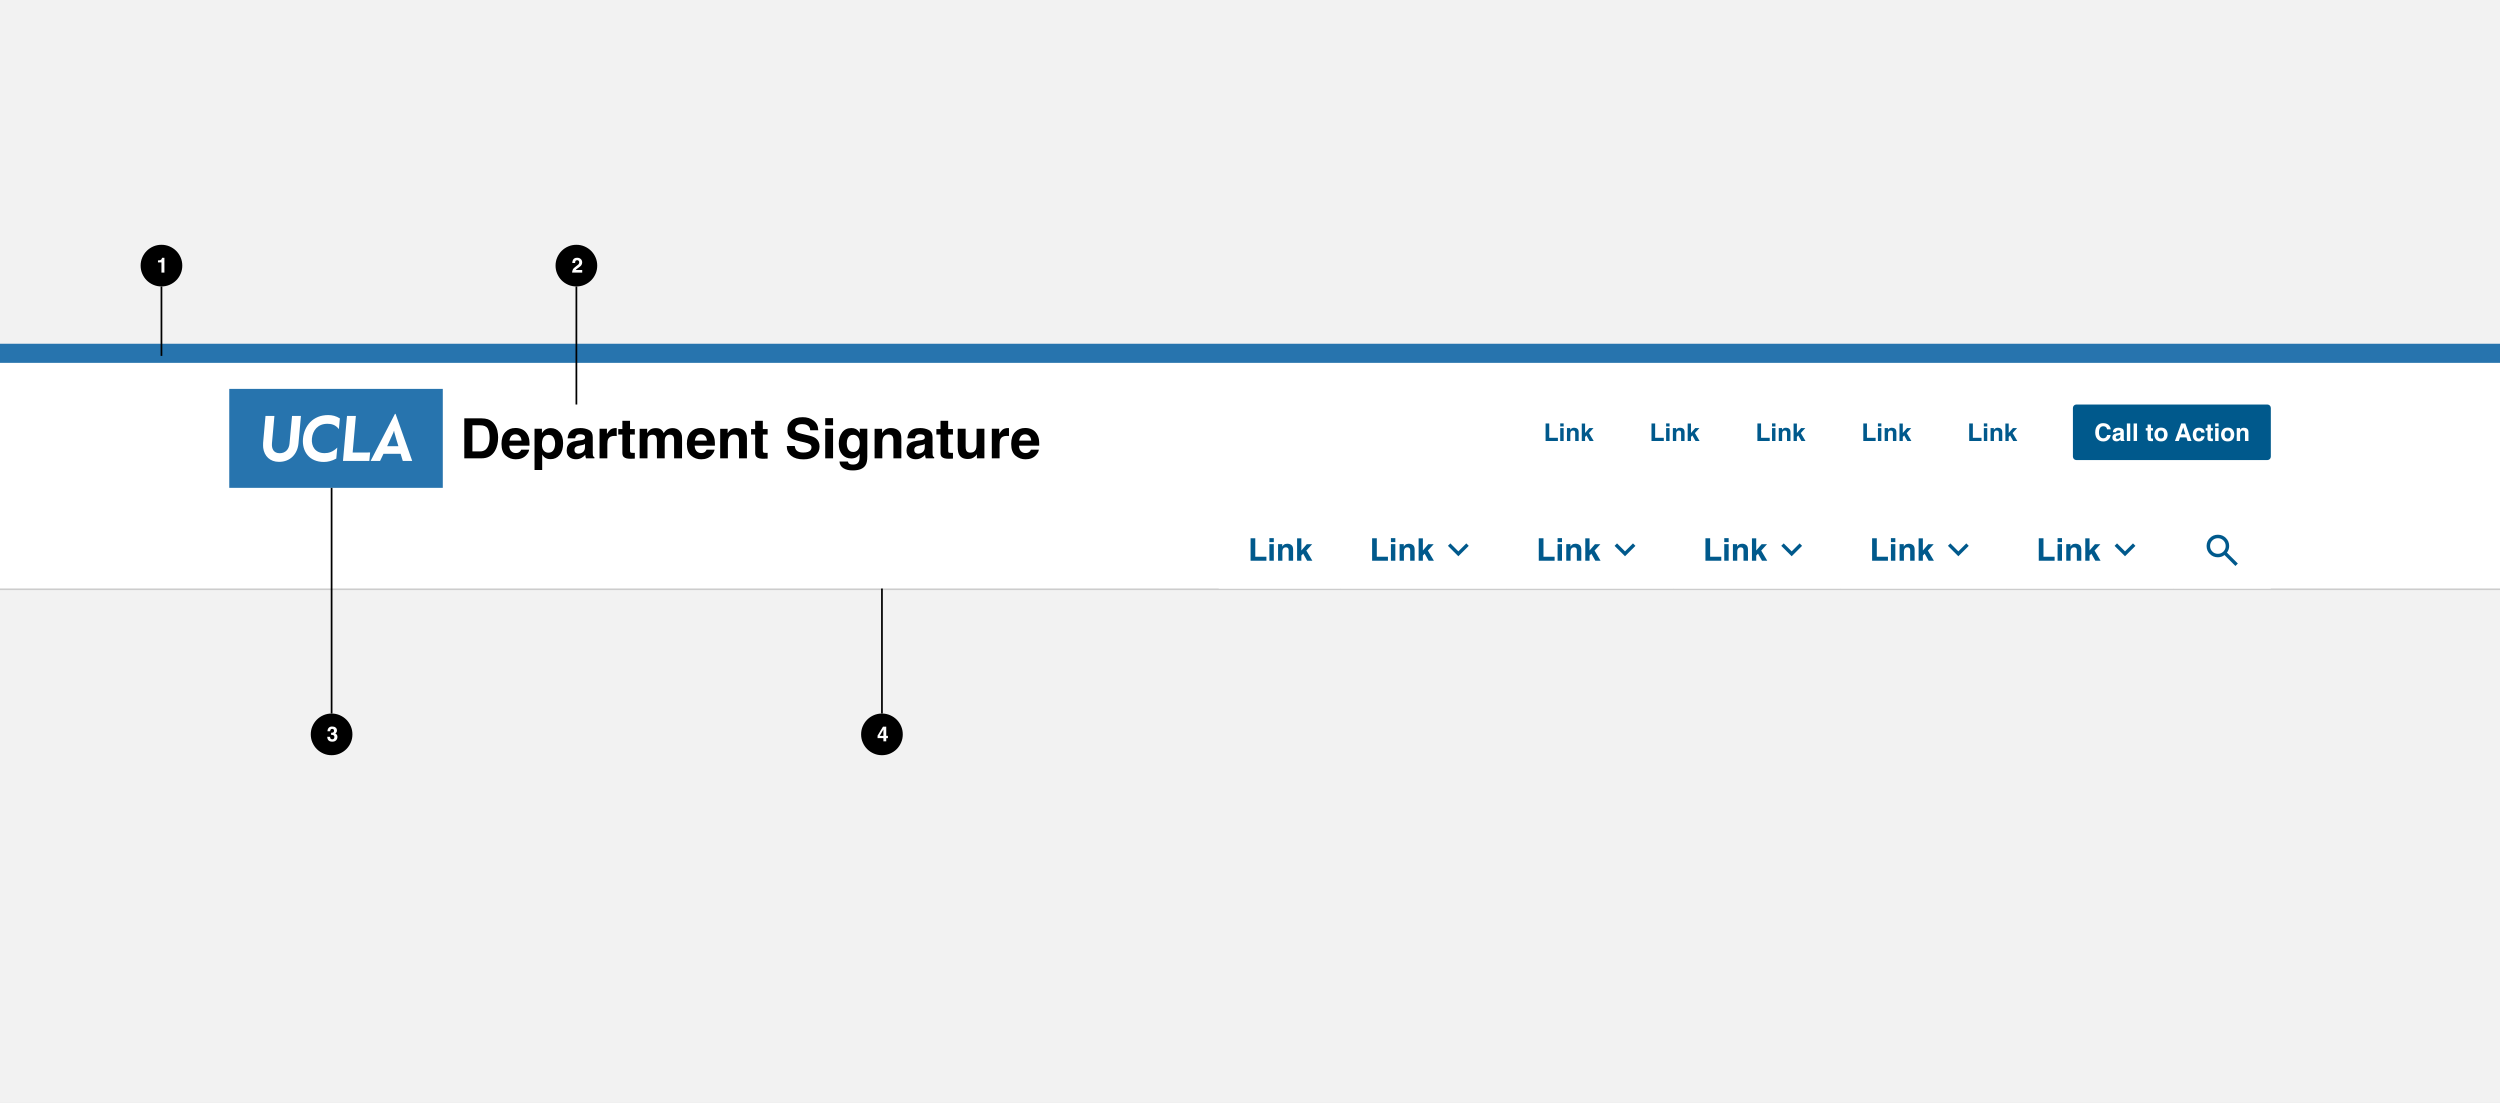
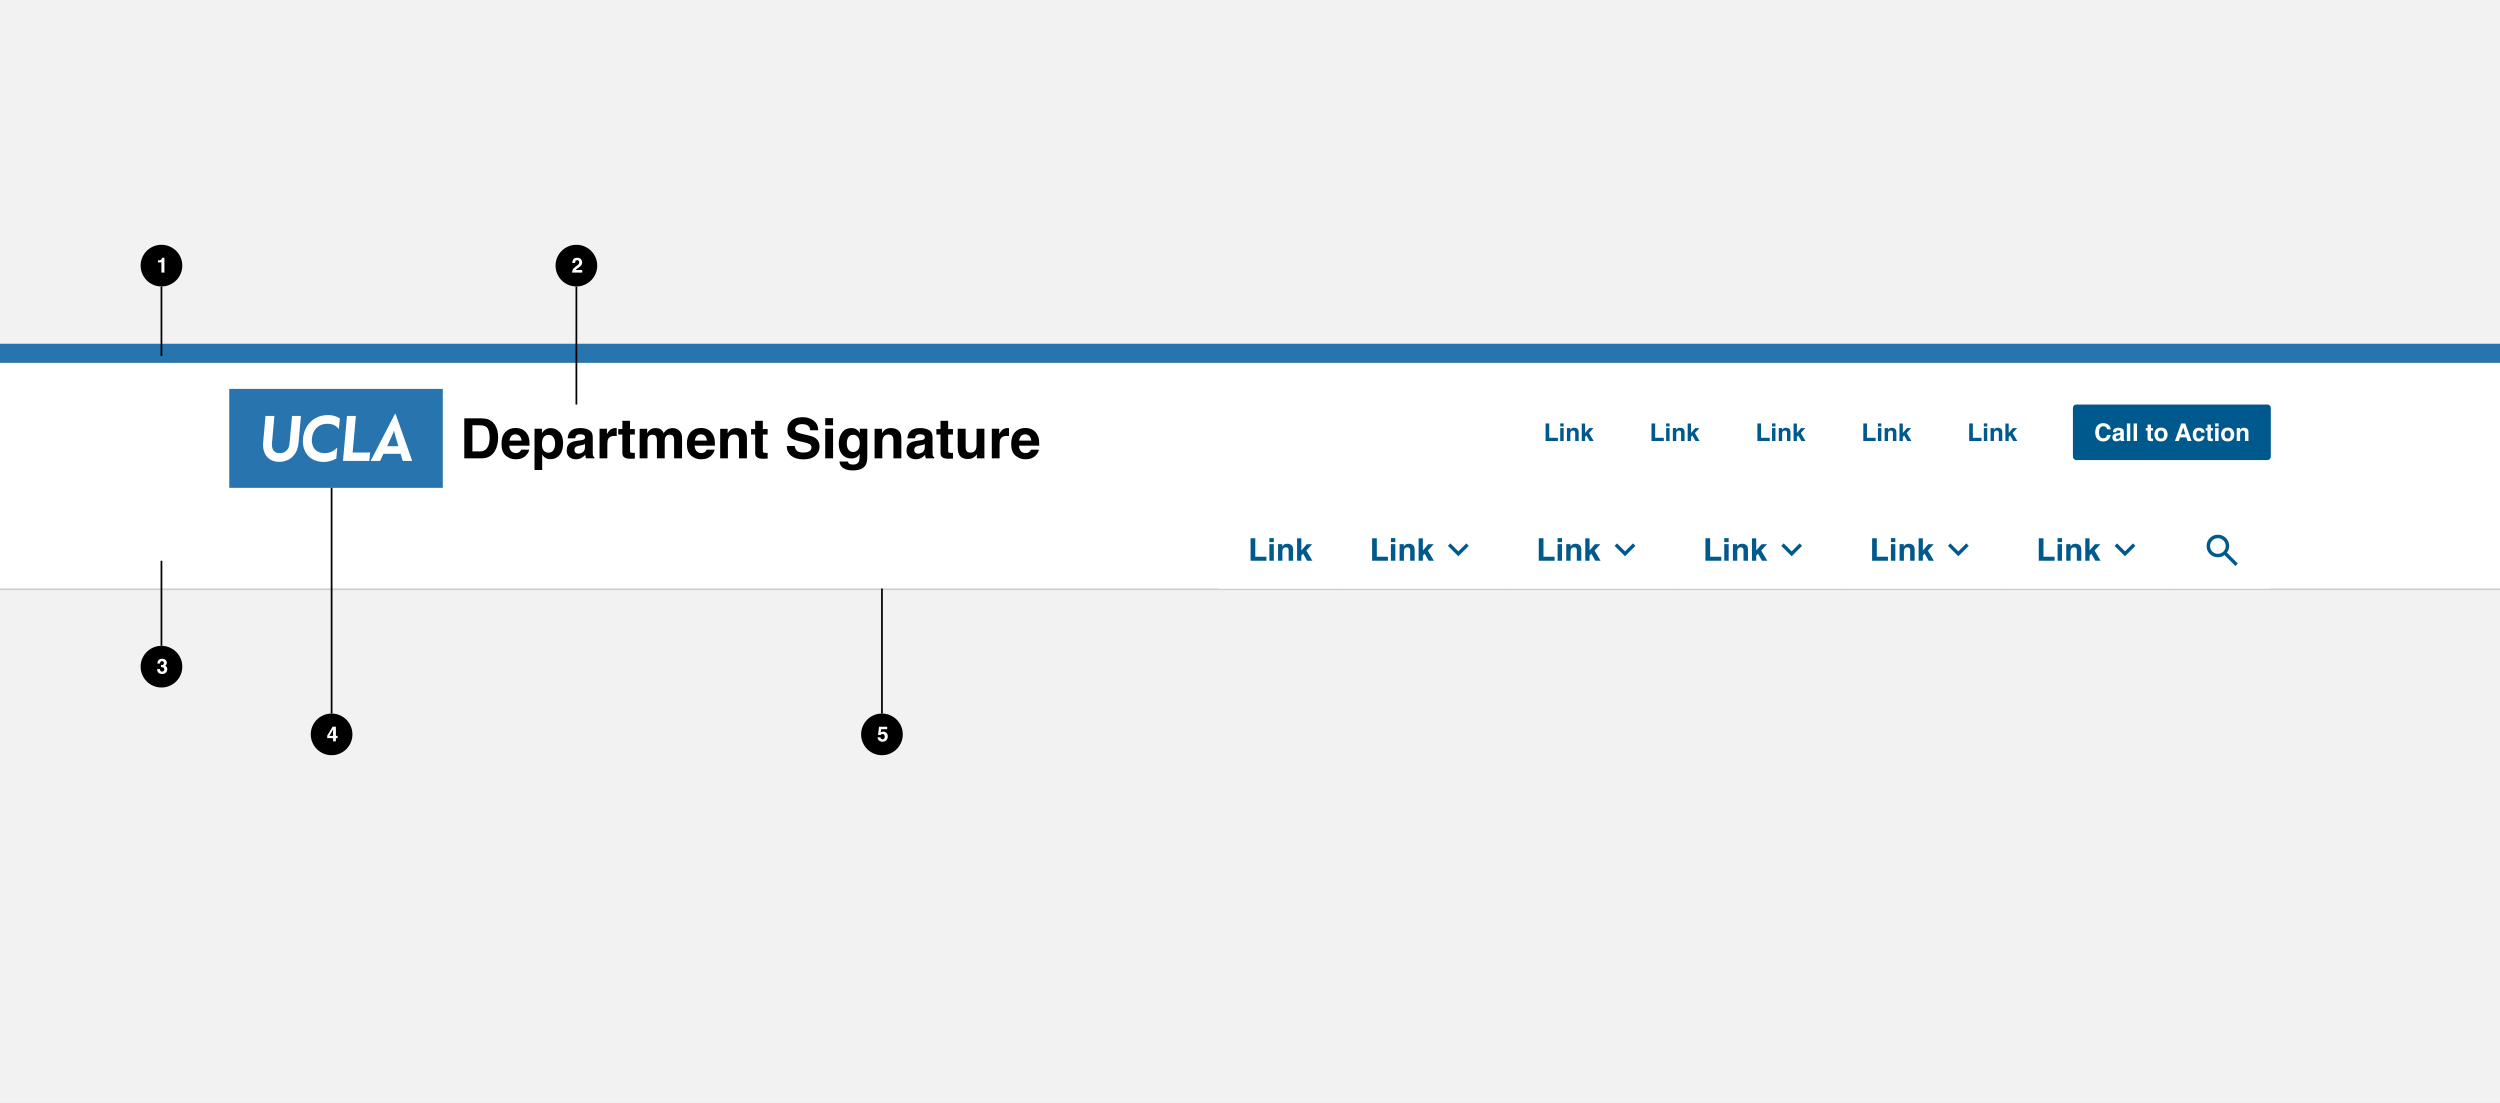
<svg xmlns="http://www.w3.org/2000/svg" width="1440" height="635" viewBox="0 0 1440 635" fill="none">
  <rect width="1440" height="635" fill="#F2F2F2" />
  <mask id="path-2-outside-1_151_839" maskUnits="userSpaceOnUse" x="0" y="209" width="1440" height="131" fill="black">
    <rect fill="white" y="209" width="1440" height="131" />
    <path d="M0 209H1440V339H0V209Z" />
  </mask>
  <path d="M0 209H1440V339H0V209Z" fill="white" />
  <path d="M1440 338H0V340H1440V338Z" fill="#CCCCCC" mask="url(#path-2-outside-1_151_839)" />
  <rect width="1440" height="11" transform="translate(0 198)" fill="#2774AE" />
  <path d="M277.359 264H267.438V240.969H277.359C278.786 240.99 279.974 241.156 280.922 241.469C282.536 242 283.844 242.974 284.844 244.391C285.646 245.536 286.193 246.776 286.484 248.109C286.776 249.443 286.922 250.714 286.922 251.922C286.922 254.984 286.307 257.578 285.078 259.703C283.411 262.568 280.839 264 277.359 264ZM280.938 246.844C280.198 245.594 278.734 244.969 276.547 244.969H272.109V260H276.547C278.818 260 280.401 258.88 281.297 256.641C281.786 255.411 282.031 253.948 282.031 252.25C282.031 249.906 281.667 248.104 280.938 246.844ZM304.781 259C304.667 260.01 304.141 261.036 303.203 262.078C301.745 263.734 299.703 264.562 297.078 264.562C294.911 264.562 293 263.865 291.344 262.469C289.688 261.073 288.859 258.802 288.859 255.656C288.859 252.708 289.604 250.448 291.094 248.875C292.594 247.302 294.536 246.516 296.922 246.516C298.339 246.516 299.615 246.781 300.75 247.312C301.885 247.844 302.823 248.682 303.562 249.828C304.229 250.839 304.661 252.01 304.859 253.344C304.974 254.125 305.021 255.25 305 256.719H293.344C293.406 258.427 293.943 259.625 294.953 260.312C295.568 260.74 296.307 260.953 297.172 260.953C298.089 260.953 298.833 260.693 299.406 260.172C299.719 259.891 299.995 259.5 300.234 259H304.781ZM300.375 253.781C300.302 252.604 299.943 251.714 299.297 251.109C298.661 250.495 297.87 250.188 296.922 250.188C295.891 250.188 295.089 250.51 294.516 251.156C293.953 251.802 293.599 252.677 293.453 253.781H300.375ZM322.281 248.797C323.656 250.266 324.344 252.422 324.344 255.266C324.344 258.266 323.667 260.552 322.312 262.125C320.969 263.698 319.234 264.484 317.109 264.484C315.755 264.484 314.63 264.146 313.734 263.469C313.245 263.094 312.766 262.547 312.297 261.828V270.703H307.891V246.969H312.156V249.484C312.635 248.745 313.146 248.161 313.688 247.734C314.677 246.974 315.854 246.594 317.219 246.594C319.208 246.594 320.896 247.328 322.281 248.797ZM319.75 255.484C319.75 254.172 319.448 253.01 318.844 252C318.25 250.99 317.281 250.484 315.938 250.484C314.323 250.484 313.214 251.25 312.609 252.781C312.297 253.594 312.141 254.625 312.141 255.875C312.141 257.854 312.667 259.245 313.719 260.047C314.344 260.516 315.083 260.75 315.938 260.75C317.177 260.75 318.12 260.271 318.766 259.312C319.422 258.354 319.75 257.078 319.75 255.484ZM328.219 248.812C329.396 247.312 331.417 246.562 334.281 246.562C336.146 246.562 337.802 246.932 339.25 247.672C340.698 248.411 341.422 249.807 341.422 251.859V259.672C341.422 260.214 341.432 260.87 341.453 261.641C341.484 262.224 341.573 262.62 341.719 262.828C341.865 263.036 342.083 263.208 342.375 263.344V264H337.531C337.396 263.656 337.302 263.333 337.25 263.031C337.198 262.729 337.156 262.385 337.125 262C336.51 262.667 335.802 263.234 335 263.703C334.042 264.255 332.958 264.531 331.75 264.531C330.208 264.531 328.932 264.094 327.922 263.219C326.922 262.333 326.422 261.083 326.422 259.469C326.422 257.375 327.229 255.859 328.844 254.922C329.729 254.411 331.031 254.047 332.75 253.828L334.266 253.641C335.089 253.536 335.677 253.406 336.031 253.25C336.667 252.979 336.984 252.557 336.984 251.984C336.984 251.286 336.74 250.807 336.25 250.547C335.771 250.276 335.062 250.141 334.125 250.141C333.073 250.141 332.328 250.401 331.891 250.922C331.578 251.307 331.37 251.828 331.266 252.484H326.969C327.062 250.995 327.479 249.771 328.219 248.812ZM331.531 260.781C331.948 261.125 332.458 261.297 333.062 261.297C334.021 261.297 334.901 261.016 335.703 260.453C336.516 259.891 336.938 258.865 336.969 257.375V255.719C336.688 255.896 336.401 256.042 336.109 256.156C335.828 256.26 335.438 256.359 334.938 256.453L333.938 256.641C333 256.807 332.328 257.01 331.922 257.25C331.234 257.656 330.891 258.286 330.891 259.141C330.891 259.901 331.104 260.448 331.531 260.781ZM353.953 251.078C352.161 251.078 350.958 251.661 350.344 252.828C350 253.484 349.828 254.495 349.828 255.859V264H345.344V246.969H349.594V249.938C350.281 248.802 350.88 248.026 351.391 247.609C352.224 246.911 353.307 246.562 354.641 246.562C354.724 246.562 354.792 246.568 354.844 246.578C354.906 246.578 355.036 246.583 355.234 246.594V251.156C354.953 251.125 354.703 251.104 354.484 251.094C354.266 251.083 354.089 251.078 353.953 251.078ZM365.656 260.828V264.156L363.547 264.234C361.443 264.307 360.005 263.943 359.234 263.141C358.734 262.63 358.484 261.844 358.484 260.781V250.297H356.109V247.125H358.484V242.375H362.891V247.125H365.656V250.297H362.891V259.297C362.891 259.995 362.979 260.432 363.156 260.609C363.333 260.776 363.875 260.859 364.781 260.859C364.917 260.859 365.057 260.859 365.203 260.859C365.359 260.849 365.51 260.839 365.656 260.828ZM378.078 251.656C377.703 250.833 376.969 250.422 375.875 250.422C374.604 250.422 373.75 250.833 373.312 251.656C373.073 252.125 372.953 252.823 372.953 253.75V264H368.438V247H372.766V249.484C373.318 248.599 373.839 247.969 374.328 247.594C375.193 246.927 376.312 246.594 377.688 246.594C378.99 246.594 380.042 246.88 380.844 247.453C381.49 247.984 381.979 248.667 382.312 249.5C382.896 248.5 383.62 247.766 384.484 247.297C385.401 246.828 386.422 246.594 387.547 246.594C388.297 246.594 389.036 246.74 389.766 247.031C390.495 247.323 391.156 247.833 391.75 248.562C392.229 249.156 392.552 249.885 392.719 250.75C392.823 251.323 392.875 252.161 392.875 253.266L392.844 264H388.281V253.156C388.281 252.51 388.177 251.979 387.969 251.562C387.573 250.771 386.844 250.375 385.781 250.375C384.552 250.375 383.703 250.885 383.234 251.906C382.995 252.448 382.875 253.099 382.875 253.859V264H378.391V253.859C378.391 252.849 378.286 252.115 378.078 251.656ZM411.562 259C411.448 260.01 410.922 261.036 409.984 262.078C408.526 263.734 406.484 264.562 403.859 264.562C401.693 264.562 399.781 263.865 398.125 262.469C396.469 261.073 395.641 258.802 395.641 255.656C395.641 252.708 396.385 250.448 397.875 248.875C399.375 247.302 401.318 246.516 403.703 246.516C405.12 246.516 406.396 246.781 407.531 247.312C408.667 247.844 409.604 248.682 410.344 249.828C411.01 250.839 411.443 252.01 411.641 253.344C411.755 254.125 411.802 255.25 411.781 256.719H400.125C400.188 258.427 400.724 259.625 401.734 260.312C402.349 260.74 403.089 260.953 403.953 260.953C404.87 260.953 405.615 260.693 406.188 260.172C406.5 259.891 406.776 259.5 407.016 259H411.562ZM407.156 253.781C407.083 252.604 406.724 251.714 406.078 251.109C405.443 250.495 404.651 250.188 403.703 250.188C402.672 250.188 401.87 250.51 401.297 251.156C400.734 251.802 400.38 252.677 400.234 253.781H407.156ZM422.812 250.266C421.302 250.266 420.266 250.906 419.703 252.188C419.411 252.865 419.266 253.729 419.266 254.781V264H414.828V247H419.125V249.484C419.698 248.609 420.24 247.979 420.75 247.594C421.667 246.906 422.828 246.562 424.234 246.562C425.995 246.562 427.432 247.026 428.547 247.953C429.672 248.87 430.234 250.396 430.234 252.531V264H425.672V253.641C425.672 252.745 425.552 252.057 425.312 251.578C424.875 250.703 424.042 250.266 422.812 250.266ZM442.156 260.828V264.156L440.047 264.234C437.943 264.307 436.505 263.943 435.734 263.141C435.234 262.63 434.984 261.844 434.984 260.781V250.297H432.609V247.125H434.984V242.375H439.391V247.125H442.156V250.297H439.391V259.297C439.391 259.995 439.479 260.432 439.656 260.609C439.833 260.776 440.375 260.859 441.281 260.859C441.417 260.859 441.557 260.859 441.703 260.859C441.859 260.849 442.01 260.839 442.156 260.828ZM462.641 260.672C463.776 260.672 464.698 260.547 465.406 260.297C466.75 259.818 467.422 258.927 467.422 257.625C467.422 256.865 467.089 256.276 466.422 255.859C465.755 255.453 464.708 255.094 463.281 254.781L460.844 254.234C458.448 253.693 456.792 253.104 455.875 252.469C454.323 251.406 453.547 249.745 453.547 247.484C453.547 245.422 454.297 243.708 455.797 242.344C457.297 240.979 459.5 240.297 462.406 240.297C464.833 240.297 466.901 240.943 468.609 242.234C470.328 243.516 471.229 245.38 471.312 247.828H466.688C466.604 246.443 466 245.458 464.875 244.875C464.125 244.49 463.193 244.297 462.078 244.297C460.839 244.297 459.849 244.547 459.109 245.047C458.37 245.547 458 246.245 458 247.141C458 247.964 458.365 248.578 459.094 248.984C459.562 249.255 460.562 249.573 462.094 249.938L466.062 250.891C467.802 251.307 469.115 251.865 470 252.562C471.375 253.646 472.062 255.214 472.062 257.266C472.062 259.37 471.255 261.12 469.641 262.516C468.036 263.901 465.766 264.594 462.828 264.594C459.828 264.594 457.469 263.911 455.75 262.547C454.031 261.172 453.172 259.286 453.172 256.891H457.766C457.911 257.943 458.198 258.729 458.625 259.25C459.406 260.198 460.745 260.672 462.641 260.672ZM479.844 246.969V264H475.328V246.969H479.844ZM479.844 240.828V244.938H475.328V240.828H479.844ZM488.984 266.984C489.464 267.391 490.271 267.594 491.406 267.594C493.01 267.594 494.083 267.057 494.625 265.984C494.979 265.297 495.156 264.141 495.156 262.516V261.422C494.729 262.151 494.271 262.698 493.781 263.062C492.896 263.74 491.745 264.078 490.328 264.078C488.141 264.078 486.391 263.312 485.078 261.781C483.776 260.24 483.125 258.156 483.125 255.531C483.125 253 483.755 250.875 485.016 249.156C486.276 247.427 488.062 246.562 490.375 246.562C491.229 246.562 491.974 246.693 492.609 246.953C493.693 247.401 494.568 248.224 495.234 249.422V246.969H499.562V263.125C499.562 265.323 499.193 266.979 498.453 268.094C497.182 270.01 494.745 270.969 491.141 270.969C488.964 270.969 487.188 270.542 485.812 269.688C484.438 268.833 483.677 267.557 483.531 265.859H488.375C488.5 266.38 488.703 266.755 488.984 266.984ZM488.234 258.188C488.839 259.625 489.922 260.344 491.484 260.344C492.526 260.344 493.406 259.953 494.125 259.172C494.844 258.38 495.203 257.125 495.203 255.406C495.203 253.792 494.859 252.562 494.172 251.719C493.495 250.875 492.583 250.453 491.438 250.453C489.875 250.453 488.797 251.188 488.203 252.656C487.891 253.438 487.734 254.401 487.734 255.547C487.734 256.536 487.901 257.417 488.234 258.188ZM511.75 250.266C510.24 250.266 509.203 250.906 508.641 252.188C508.349 252.865 508.203 253.729 508.203 254.781V264H503.766V247H508.062V249.484C508.635 248.609 509.177 247.979 509.688 247.594C510.604 246.906 511.766 246.562 513.172 246.562C514.932 246.562 516.37 247.026 517.484 247.953C518.609 248.87 519.172 250.396 519.172 252.531V264H514.609V253.641C514.609 252.745 514.49 252.057 514.25 251.578C513.812 250.703 512.979 250.266 511.75 250.266ZM523.938 248.812C525.115 247.312 527.135 246.562 530 246.562C531.865 246.562 533.521 246.932 534.969 247.672C536.417 248.411 537.141 249.807 537.141 251.859V259.672C537.141 260.214 537.151 260.87 537.172 261.641C537.203 262.224 537.292 262.62 537.438 262.828C537.583 263.036 537.802 263.208 538.094 263.344V264H533.25C533.115 263.656 533.021 263.333 532.969 263.031C532.917 262.729 532.875 262.385 532.844 262C532.229 262.667 531.521 263.234 530.719 263.703C529.76 264.255 528.677 264.531 527.469 264.531C525.927 264.531 524.651 264.094 523.641 263.219C522.641 262.333 522.141 261.083 522.141 259.469C522.141 257.375 522.948 255.859 524.562 254.922C525.448 254.411 526.75 254.047 528.469 253.828L529.984 253.641C530.807 253.536 531.396 253.406 531.75 253.25C532.385 252.979 532.703 252.557 532.703 251.984C532.703 251.286 532.458 250.807 531.969 250.547C531.49 250.276 530.781 250.141 529.844 250.141C528.792 250.141 528.047 250.401 527.609 250.922C527.297 251.307 527.089 251.828 526.984 252.484H522.688C522.781 250.995 523.198 249.771 523.938 248.812ZM527.25 260.781C527.667 261.125 528.177 261.297 528.781 261.297C529.74 261.297 530.62 261.016 531.422 260.453C532.234 259.891 532.656 258.865 532.688 257.375V255.719C532.406 255.896 532.12 256.042 531.828 256.156C531.547 256.26 531.156 256.359 530.656 256.453L529.656 256.641C528.719 256.807 528.047 257.01 527.641 257.25C526.953 257.656 526.609 258.286 526.609 259.141C526.609 259.901 526.823 260.448 527.25 260.781ZM548.906 260.828V264.156L546.797 264.234C544.693 264.307 543.255 263.943 542.484 263.141C541.984 262.63 541.734 261.844 541.734 260.781V250.297H539.359V247.125H541.734V242.375H546.141V247.125H548.906V250.297H546.141V259.297C546.141 259.995 546.229 260.432 546.406 260.609C546.583 260.776 547.125 260.859 548.031 260.859C548.167 260.859 548.307 260.859 548.453 260.859C548.609 260.849 548.76 260.839 548.906 260.828ZM562.688 261.594C562.646 261.646 562.542 261.802 562.375 262.062C562.208 262.323 562.01 262.552 561.781 262.75C561.083 263.375 560.406 263.802 559.75 264.031C559.104 264.26 558.344 264.375 557.469 264.375C554.948 264.375 553.25 263.469 552.375 261.656C551.885 260.656 551.641 259.182 551.641 257.234V246.969H556.203V257.234C556.203 258.203 556.318 258.932 556.547 259.422C556.953 260.286 557.75 260.719 558.938 260.719C560.458 260.719 561.5 260.104 562.062 258.875C562.354 258.208 562.5 257.328 562.5 256.234V246.969H567.016V264H562.688V261.594ZM579.891 251.078C578.099 251.078 576.896 251.661 576.281 252.828C575.938 253.484 575.766 254.495 575.766 255.859V264H571.281V246.969H575.531V249.938C576.219 248.802 576.818 248.026 577.328 247.609C578.161 246.911 579.245 246.562 580.578 246.562C580.661 246.562 580.729 246.568 580.781 246.578C580.844 246.578 580.974 246.583 581.172 246.594V251.156C580.891 251.125 580.641 251.104 580.422 251.094C580.203 251.083 580.026 251.078 579.891 251.078ZM598.375 259C598.26 260.01 597.734 261.036 596.797 262.078C595.339 263.734 593.297 264.562 590.672 264.562C588.505 264.562 586.594 263.865 584.938 262.469C583.281 261.073 582.453 258.802 582.453 255.656C582.453 252.708 583.198 250.448 584.688 248.875C586.188 247.302 588.13 246.516 590.516 246.516C591.932 246.516 593.208 246.781 594.344 247.312C595.479 247.844 596.417 248.682 597.156 249.828C597.823 250.839 598.255 252.01 598.453 253.344C598.568 254.125 598.615 255.25 598.594 256.719H586.938C587 258.427 587.536 259.625 588.547 260.312C589.161 260.74 589.901 260.953 590.766 260.953C591.682 260.953 592.427 260.693 593 260.172C593.312 259.891 593.589 259.5 593.828 259H598.375ZM593.969 253.781C593.896 252.604 593.536 251.714 592.891 251.109C592.255 250.495 591.464 250.188 590.516 250.188C589.484 250.188 588.682 250.51 588.109 251.156C587.547 251.802 587.193 252.677 587.047 253.781H593.969Z" fill="black" />
  <path d="M890.26 243.924H892.365V252.188H897.355V254H890.26V243.924ZM900.664 246.549V254H898.688V246.549H900.664ZM900.664 243.862V245.66H898.688V243.862H900.664ZM906.064 247.991C905.404 247.991 904.95 248.271 904.704 248.832C904.576 249.128 904.513 249.507 904.513 249.967V254H902.571V246.562H904.451V247.649C904.702 247.267 904.939 246.991 905.162 246.822C905.563 246.521 906.071 246.371 906.687 246.371C907.457 246.371 908.086 246.574 908.573 246.979C909.065 247.381 909.312 248.048 909.312 248.982V254H907.315V249.468C907.315 249.076 907.263 248.775 907.158 248.565C906.967 248.183 906.602 247.991 906.064 247.991ZM917.952 254H915.601L913.816 250.814L913.01 251.655V254H911.096V243.958H913.01V249.386L915.437 246.583H917.85L915.245 249.434L917.952 254Z" fill="#00598C" />
  <path d="M951.26 243.924H953.365V252.188H958.355V254H951.26V243.924ZM961.664 246.549V254H959.688V246.549H961.664ZM961.664 243.862V245.66H959.688V243.862H961.664ZM967.064 247.991C966.404 247.991 965.95 248.271 965.704 248.832C965.576 249.128 965.513 249.507 965.513 249.967V254H963.571V246.562H965.451V247.649C965.702 247.267 965.939 246.991 966.162 246.822C966.563 246.521 967.071 246.371 967.687 246.371C968.457 246.371 969.086 246.574 969.573 246.979C970.065 247.381 970.312 248.048 970.312 248.982V254H968.315V249.468C968.315 249.076 968.263 248.775 968.158 248.565C967.967 248.183 967.602 247.991 967.064 247.991ZM978.952 254H976.601L974.816 250.814L974.01 251.655V254H972.096V243.958H974.01V249.386L976.437 246.583H978.85L976.245 249.434L978.952 254Z" fill="#00598C" />
  <path d="M1012.26 243.924H1014.37V252.188H1019.36V254H1012.26V243.924ZM1022.66 246.549V254H1020.69V246.549H1022.66ZM1022.66 243.862V245.66H1020.69V243.862H1022.66ZM1028.06 247.991C1027.4 247.991 1026.95 248.271 1026.7 248.832C1026.58 249.128 1026.51 249.507 1026.51 249.967V254H1024.57V246.562H1026.45V247.649C1026.7 247.267 1026.94 246.991 1027.16 246.822C1027.56 246.521 1028.07 246.371 1028.69 246.371C1029.46 246.371 1030.09 246.574 1030.57 246.979C1031.07 247.381 1031.31 248.048 1031.31 248.982V254H1029.32V249.468C1029.32 249.076 1029.26 248.775 1029.16 248.565C1028.97 248.183 1028.6 247.991 1028.06 247.991ZM1039.95 254H1037.6L1035.82 250.814L1035.01 251.655V254H1033.1V243.958H1035.01V249.386L1037.44 246.583H1039.85L1037.25 249.434L1039.95 254Z" fill="#00598C" />
  <path d="M1073.26 243.924H1075.37V252.188H1080.36V254H1073.26V243.924ZM1083.66 246.549V254H1081.69V246.549H1083.66ZM1083.66 243.862V245.66H1081.69V243.862H1083.66ZM1089.06 247.991C1088.4 247.991 1087.95 248.271 1087.7 248.832C1087.58 249.128 1087.51 249.507 1087.51 249.967V254H1085.57V246.562H1087.45V247.649C1087.7 247.267 1087.94 246.991 1088.16 246.822C1088.56 246.521 1089.07 246.371 1089.69 246.371C1090.46 246.371 1091.09 246.574 1091.57 246.979C1092.07 247.381 1092.31 248.048 1092.31 248.982V254H1090.32V249.468C1090.32 249.076 1090.26 248.775 1090.16 248.565C1089.97 248.183 1089.6 247.991 1089.06 247.991ZM1100.95 254H1098.6L1096.82 250.814L1096.01 251.655V254H1094.1V243.958H1096.01V249.386L1098.44 246.583H1100.85L1098.25 249.434L1100.95 254Z" fill="#00598C" />
  <path d="M1134.26 243.924H1136.37V252.188H1141.36V254H1134.26V243.924ZM1144.66 246.549V254H1142.69V246.549H1144.66ZM1144.66 243.862V245.66H1142.69V243.862H1144.66ZM1150.06 247.991C1149.4 247.991 1148.95 248.271 1148.7 248.832C1148.58 249.128 1148.51 249.507 1148.51 249.967V254H1146.57V246.562H1148.45V247.649C1148.7 247.267 1148.94 246.991 1149.16 246.822C1149.56 246.521 1150.07 246.371 1150.69 246.371C1151.46 246.371 1152.09 246.574 1152.57 246.979C1153.07 247.381 1153.31 248.048 1153.31 248.982V254H1151.32V249.468C1151.32 249.076 1151.26 248.775 1151.16 248.565C1150.97 248.183 1150.6 247.991 1150.06 247.991ZM1161.95 254H1159.6L1157.82 250.814L1157.01 251.655V254H1155.1V243.958H1157.01V249.386L1159.44 246.583H1161.85L1159.25 249.434L1161.95 254Z" fill="#00598C" />
  <rect x="1194" y="233" width="114" height="32" rx="2" fill="#00598C" />
  <path d="M1214.39 253.248C1213.64 253.936 1212.68 254.28 1211.51 254.28C1210.06 254.28 1208.92 253.815 1208.09 252.886C1207.26 251.951 1206.85 250.671 1206.85 249.044C1206.85 247.285 1207.32 245.929 1208.26 244.977C1209.08 244.147 1210.12 243.732 1211.39 243.732C1213.09 243.732 1214.33 244.288 1215.11 245.4C1215.54 246.025 1215.78 246.651 1215.81 247.28H1213.7C1213.57 246.797 1213.39 246.433 1213.18 246.187C1212.79 245.749 1212.23 245.53 1211.47 245.53C1210.71 245.53 1210.1 245.84 1209.66 246.46C1209.22 247.075 1209 247.948 1209 249.078C1209 250.208 1209.23 251.056 1209.7 251.621C1210.17 252.182 1210.76 252.462 1211.48 252.462C1212.22 252.462 1212.78 252.22 1213.17 251.737C1213.38 251.478 1213.56 251.088 1213.7 250.568H1215.79C1215.6 251.667 1215.14 252.56 1214.39 253.248ZM1217.52 247.355C1218.04 246.699 1218.92 246.371 1220.18 246.371C1220.99 246.371 1221.72 246.533 1222.35 246.856C1222.98 247.18 1223.3 247.791 1223.3 248.688V252.106C1223.3 252.343 1223.3 252.631 1223.31 252.968C1223.33 253.223 1223.37 253.396 1223.43 253.487C1223.49 253.578 1223.59 253.654 1223.72 253.713V254H1221.6C1221.54 253.85 1221.5 253.708 1221.47 253.576C1221.45 253.444 1221.43 253.294 1221.42 253.125C1221.15 253.417 1220.84 253.665 1220.49 253.87C1220.07 254.112 1219.6 254.232 1219.07 254.232C1218.39 254.232 1217.84 254.041 1217.39 253.658C1216.96 253.271 1216.74 252.724 1216.74 252.018C1216.74 251.102 1217.09 250.438 1217.8 250.028C1218.18 249.805 1218.75 249.646 1219.51 249.55L1220.17 249.468C1220.53 249.422 1220.79 249.365 1220.94 249.297C1221.22 249.178 1221.36 248.994 1221.36 248.743C1221.36 248.438 1221.25 248.228 1221.04 248.114C1220.83 247.996 1220.52 247.937 1220.11 247.937C1219.65 247.937 1219.32 248.05 1219.13 248.278C1218.99 248.447 1218.9 248.675 1218.86 248.962H1216.98C1217.02 248.31 1217.2 247.775 1217.52 247.355ZM1218.97 252.592C1219.15 252.742 1219.38 252.817 1219.64 252.817C1220.06 252.817 1220.45 252.694 1220.8 252.448C1221.15 252.202 1221.34 251.753 1221.35 251.102V250.377C1221.23 250.454 1221.1 250.518 1220.98 250.568C1220.85 250.614 1220.68 250.657 1220.46 250.698L1220.03 250.78C1219.62 250.853 1219.32 250.942 1219.14 251.047C1218.84 251.225 1218.69 251.5 1218.69 251.874C1218.69 252.207 1218.79 252.446 1218.97 252.592ZM1225.08 243.924H1227.03V254H1225.08V243.924ZM1228.97 243.924H1230.92V254H1228.97V243.924ZM1240.14 252.612V254.068L1239.21 254.103C1238.29 254.134 1237.66 253.975 1237.33 253.624C1237.11 253.401 1237 253.057 1237 252.592V248.005H1235.96V246.617H1237V244.539H1238.93V246.617H1240.14V248.005H1238.93V251.942C1238.93 252.248 1238.97 252.439 1239.04 252.517C1239.12 252.59 1239.36 252.626 1239.75 252.626C1239.81 252.626 1239.87 252.626 1239.94 252.626C1240.01 252.621 1240.07 252.617 1240.14 252.612ZM1247.6 247.492C1248.23 248.281 1248.54 249.213 1248.54 250.288C1248.54 251.382 1248.23 252.318 1247.6 253.098C1246.97 253.872 1246.02 254.26 1244.74 254.26C1243.46 254.26 1242.5 253.872 1241.87 253.098C1241.24 252.318 1240.93 251.382 1240.93 250.288C1240.93 249.213 1241.24 248.281 1241.87 247.492C1242.5 246.704 1243.46 246.31 1244.74 246.31C1246.02 246.31 1246.97 246.704 1247.6 247.492ZM1244.73 247.957C1244.16 247.957 1243.72 248.16 1243.41 248.565C1243.11 248.966 1242.95 249.541 1242.95 250.288C1242.95 251.035 1243.11 251.612 1243.41 252.018C1243.72 252.423 1244.16 252.626 1244.73 252.626C1245.3 252.626 1245.74 252.423 1246.04 252.018C1246.35 251.612 1246.5 251.035 1246.5 250.288C1246.5 249.541 1246.35 248.966 1246.04 248.565C1245.74 248.16 1245.3 247.957 1244.73 247.957ZM1259.38 251.929H1255.67L1254.97 254H1252.77L1256.37 243.924H1258.74L1262.31 254H1260.03L1259.38 251.929ZM1258.79 250.192L1257.53 246.228L1256.24 250.192H1258.79ZM1269.89 249.222H1267.89C1267.85 248.944 1267.76 248.693 1267.61 248.47C1267.39 248.169 1267.05 248.019 1266.59 248.019C1265.94 248.019 1265.49 248.344 1265.25 248.996C1265.12 249.342 1265.05 249.803 1265.05 250.377C1265.05 250.924 1265.12 251.364 1265.25 251.696C1265.48 252.316 1265.92 252.626 1266.56 252.626C1267.01 252.626 1267.34 252.503 1267.53 252.257C1267.72 252.011 1267.84 251.692 1267.88 251.3H1269.87C1269.82 251.892 1269.61 252.453 1269.22 252.981C1268.61 253.834 1267.71 254.26 1266.51 254.26C1265.31 254.26 1264.43 253.904 1263.86 253.193C1263.3 252.482 1263.02 251.56 1263.02 250.425C1263.02 249.144 1263.33 248.148 1263.95 247.438C1264.58 246.727 1265.44 246.371 1266.54 246.371C1267.47 246.371 1268.23 246.581 1268.83 247C1269.42 247.419 1269.78 248.16 1269.89 249.222ZM1274.64 252.612V254.068L1273.72 254.103C1272.8 254.134 1272.17 253.975 1271.83 253.624C1271.62 253.401 1271.51 253.057 1271.51 252.592V248.005H1270.47V246.617H1271.51V244.539H1273.43V246.617H1274.64V248.005H1273.43V251.942C1273.43 252.248 1273.47 252.439 1273.55 252.517C1273.63 252.59 1273.87 252.626 1274.26 252.626C1274.32 252.626 1274.38 252.626 1274.45 252.626C1274.51 252.621 1274.58 252.617 1274.64 252.612ZM1277.9 246.549V254H1275.92V246.549H1277.9ZM1277.9 243.862V245.66H1275.92V243.862H1277.9ZM1286.01 247.492C1286.63 248.281 1286.95 249.213 1286.95 250.288C1286.95 251.382 1286.63 252.318 1286.01 253.098C1285.38 253.872 1284.42 254.26 1283.14 254.26C1281.86 254.26 1280.91 253.872 1280.28 253.098C1279.65 252.318 1279.33 251.382 1279.33 250.288C1279.33 249.213 1279.65 248.281 1280.28 247.492C1280.91 246.704 1281.86 246.31 1283.14 246.31C1284.42 246.31 1285.38 246.704 1286.01 247.492ZM1283.13 247.957C1282.57 247.957 1282.13 248.16 1281.82 248.565C1281.51 248.966 1281.36 249.541 1281.36 250.288C1281.36 251.035 1281.51 251.612 1281.82 252.018C1282.13 252.423 1282.57 252.626 1283.13 252.626C1283.7 252.626 1284.14 252.423 1284.45 252.018C1284.75 251.612 1284.91 251.035 1284.91 250.288C1284.91 249.541 1284.75 248.966 1284.45 248.565C1284.14 248.16 1283.7 247.957 1283.13 247.957ZM1291.86 247.991C1291.2 247.991 1290.74 248.271 1290.5 248.832C1290.37 249.128 1290.31 249.507 1290.31 249.967V254H1288.36V246.562H1290.24V247.649C1290.49 247.267 1290.73 246.991 1290.96 246.822C1291.36 246.521 1291.86 246.371 1292.48 246.371C1293.25 246.371 1293.88 246.574 1294.37 246.979C1294.86 247.381 1295.1 248.048 1295.1 248.982V254H1293.11V249.468C1293.11 249.076 1293.06 248.775 1292.95 248.565C1292.76 248.183 1292.4 247.991 1291.86 247.991Z" fill="white" />
  <rect width="70" height="44" transform="translate(702 295)" fill="white" />
  <path d="M720.334 310.045H723.041V320.671H729.457V323H720.334V310.045ZM733.711 313.42V323H731.171V313.42H733.711ZM733.711 309.966V312.277H731.171V309.966H733.711ZM740.654 315.274C739.805 315.274 739.222 315.635 738.905 316.355C738.741 316.736 738.659 317.223 738.659 317.814V323H736.163V313.438H738.58V314.835C738.902 314.343 739.207 313.988 739.494 313.771C740.01 313.385 740.663 313.191 741.454 313.191C742.444 313.191 743.253 313.452 743.88 313.974C744.513 314.489 744.829 315.348 744.829 316.549V323H742.263V317.173C742.263 316.669 742.195 316.282 742.061 316.013C741.814 315.521 741.346 315.274 740.654 315.274ZM755.938 323H752.915L750.621 318.904L749.584 319.985V323H747.123V310.089H749.584V317.067L752.704 313.464H755.807L752.458 317.129L755.938 323Z" fill="#00598C" />
  <rect width="96" height="44" transform="translate(772 295)" fill="white" />
  <path d="M790.334 310.045H793.041V320.671H799.457V323H790.334V310.045ZM803.711 313.42V323H801.171V313.42H803.711ZM803.711 309.966V312.277H801.171V309.966H803.711ZM810.654 315.274C809.805 315.274 809.222 315.635 808.905 316.355C808.741 316.736 808.659 317.223 808.659 317.814V323H806.163V313.438H808.58V314.835C808.902 314.343 809.207 313.988 809.494 313.771C810.01 313.385 810.663 313.191 811.454 313.191C812.444 313.191 813.253 313.452 813.88 313.974C814.513 314.489 814.829 315.348 814.829 316.549V323H812.263V317.173C812.263 316.669 812.195 316.282 812.061 316.013C811.814 315.521 811.346 315.274 810.654 315.274ZM825.938 323H822.915L820.621 318.904L819.584 319.985V323H817.123V310.089H819.584V317.067L822.704 313.464H825.807L822.458 317.129L825.938 323Z" fill="#00598C" />
  <path d="M846 314.41L844.59 313L840 317.58L835.41 313L834 314.41L840 320.41L846 314.41Z" fill="#00598C" />
  <rect width="96" height="44" transform="translate(868 295)" fill="white" />
  <path d="M886.334 310.045H889.041V320.671H895.457V323H886.334V310.045ZM899.711 313.42V323H897.171V313.42H899.711ZM899.711 309.966V312.277H897.171V309.966H899.711ZM906.654 315.274C905.805 315.274 905.222 315.635 904.905 316.355C904.741 316.736 904.659 317.223 904.659 317.814V323H902.163V313.438H904.58V314.835C904.902 314.343 905.207 313.988 905.494 313.771C906.01 313.385 906.663 313.191 907.454 313.191C908.444 313.191 909.253 313.452 909.88 313.974C910.513 314.489 910.829 315.348 910.829 316.549V323H908.263V317.173C908.263 316.669 908.195 316.282 908.061 316.013C907.814 315.521 907.346 315.274 906.654 315.274ZM921.938 323H918.915L916.621 318.904L915.584 319.985V323H913.123V310.089H915.584V317.067L918.704 313.464H921.807L918.458 317.129L921.938 323Z" fill="#00598C" />
  <path d="M942 314.41L940.59 313L936 317.58L931.41 313L930 314.41L936 320.41L942 314.41Z" fill="#00598C" />
  <rect width="96" height="44" transform="translate(964 295)" fill="white" />
  <path d="M982.334 310.045H985.041V320.671H991.457V323H982.334V310.045ZM995.711 313.42V323H993.171V313.42H995.711ZM995.711 309.966V312.277H993.171V309.966H995.711ZM1002.65 315.274C1001.8 315.274 1001.22 315.635 1000.91 316.355C1000.74 316.736 1000.66 317.223 1000.66 317.814V323H998.163V313.438H1000.58V314.835C1000.9 314.343 1001.21 313.988 1001.49 313.771C1002.01 313.385 1002.66 313.191 1003.45 313.191C1004.44 313.191 1005.25 313.452 1005.88 313.974C1006.51 314.489 1006.83 315.348 1006.83 316.549V323H1004.26V317.173C1004.26 316.669 1004.2 316.282 1004.06 316.013C1003.81 315.521 1003.35 315.274 1002.65 315.274ZM1017.94 323H1014.92L1012.62 318.904L1011.58 319.985V323H1009.12V310.089H1011.58V317.067L1014.7 313.464H1017.81L1014.46 317.129L1017.94 323Z" fill="#00598C" />
  <path d="M1038 314.41L1036.59 313L1032 317.58L1027.41 313L1026 314.41L1032 320.41L1038 314.41Z" fill="#00598C" />
  <rect width="96" height="44" transform="translate(1060 295)" fill="white" />
  <path d="M1078.33 310.045H1081.04V320.671H1087.46V323H1078.33V310.045ZM1091.71 313.42V323H1089.17V313.42H1091.71ZM1091.71 309.966V312.277H1089.17V309.966H1091.71ZM1098.65 315.274C1097.8 315.274 1097.22 315.635 1096.91 316.355C1096.74 316.736 1096.66 317.223 1096.66 317.814V323H1094.16V313.438H1096.58V314.835C1096.9 314.343 1097.21 313.988 1097.49 313.771C1098.01 313.385 1098.66 313.191 1099.45 313.191C1100.44 313.191 1101.25 313.452 1101.88 313.974C1102.51 314.489 1102.83 315.348 1102.83 316.549V323H1100.26V317.173C1100.26 316.669 1100.2 316.282 1100.06 316.013C1099.81 315.521 1099.35 315.274 1098.65 315.274ZM1113.94 323H1110.92L1108.62 318.904L1107.58 319.985V323H1105.12V310.089H1107.58V317.067L1110.7 313.464H1113.81L1110.46 317.129L1113.94 323Z" fill="#00598C" />
  <path d="M1134 314.41L1132.59 313L1128 317.58L1123.41 313L1122 314.41L1128 320.41L1134 314.41Z" fill="#00598C" />
  <rect width="96" height="44" transform="translate(1156 295)" fill="white" />
  <path d="M1174.33 310.045H1177.04V320.671H1183.46V323H1174.33V310.045ZM1187.71 313.42V323H1185.17V313.42H1187.71ZM1187.71 309.966V312.277H1185.17V309.966H1187.71ZM1194.65 315.274C1193.8 315.274 1193.22 315.635 1192.91 316.355C1192.74 316.736 1192.66 317.223 1192.66 317.814V323H1190.16V313.438H1192.58V314.835C1192.9 314.343 1193.21 313.988 1193.49 313.771C1194.01 313.385 1194.66 313.191 1195.45 313.191C1196.44 313.191 1197.25 313.452 1197.88 313.974C1198.51 314.489 1198.83 315.348 1198.83 316.549V323H1196.26V317.173C1196.26 316.669 1196.2 316.282 1196.06 316.013C1195.81 315.521 1195.35 315.274 1194.65 315.274ZM1209.94 323H1206.92L1204.62 318.904L1203.58 319.985V323H1201.12V310.089H1203.58V317.067L1206.7 313.464H1209.81L1206.46 317.129L1209.94 323Z" fill="#00598C" />
  <path d="M1230 314.41L1228.59 313L1224 317.58L1219.41 313L1218 314.41L1224 320.41L1230 314.41Z" fill="#00598C" />
  <rect width="56" height="44" transform="translate(1252 295)" fill="white" />
  <path d="M1287.6 326L1281.3 319.7C1280.8 320.1 1280.22 320.417 1279.57 320.65C1278.92 320.883 1278.23 321 1277.5 321C1275.68 321 1274.15 320.371 1272.89 319.113C1271.63 317.854 1271 316.317 1271 314.5C1271 312.683 1271.63 311.146 1272.89 309.887C1274.15 308.629 1275.68 308 1277.5 308C1279.32 308 1280.85 308.629 1282.11 309.887C1283.37 311.146 1284 312.683 1284 314.5C1284 315.233 1283.88 315.925 1283.65 316.575C1283.42 317.225 1283.1 317.8 1282.7 318.3L1289 324.6L1287.6 326ZM1277.5 319C1278.75 319 1279.81 318.563 1280.69 317.688C1281.56 316.813 1282 315.75 1282 314.5C1282 313.25 1281.56 312.187 1280.69 311.312C1279.81 310.437 1278.75 310 1277.5 310C1276.25 310 1275.19 310.437 1274.31 311.312C1273.44 312.187 1273 313.25 1273 314.5C1273 315.75 1273.44 316.813 1274.31 317.688C1275.19 318.563 1276.25 319 1277.5 319Z" fill="#00598C" />
  <path fill-rule="evenodd" clip-rule="evenodd" d="M132.052 224H255.052V281H132.052V224Z" fill="#2774AE" />
  <path fill-rule="evenodd" clip-rule="evenodd" d="M227.497 238.384L227.851 238.379L237.422 265.487H231.997L230.764 261.376H220.892L218.922 265.487H213.482L227.497 238.384ZM226.918 248.156C226.859 248.42 226.709 248.876 226.539 249.243C226.47 249.411 223.007 256.993 223.007 256.993H229.47C229.47 256.993 227.475 250.43 227.194 249.248C227.087 248.867 227.027 248.479 226.999 248.152C226.999 248.152 226.92 248.152 226.918 248.156ZM189.035 239.075C180.267 239.075 175.189 245.259 174.52 252.718C173.896 259.702 177.87 266.092 186.549 266.092C188.884 266.092 191.207 265.482 193.701 264.141L194.27 257.815C191.707 260.353 189.26 261.012 186.952 261.012C181.665 261.012 179.253 257.247 179.667 252.617C180.096 247.861 183.09 244.104 188.547 244.104C190.765 244.104 193.166 244.532 195.19 247.17L195.775 241.007C193.561 239.597 191.346 239.075 189.035 239.075ZM151.542 255.613C151.531 256.308 151.516 257.268 151.608 257.98C152.238 262.74 155.547 266.032 160.686 266.032C167.275 266.032 171.351 261.471 171.923 255.382L172.391 250.159L173.341 239.566H168.212L166.755 255.583C166.45 258.593 164.605 261.053 161.112 261.053C157.695 261.053 156.352 258.634 156.655 255.241L158.062 239.566H152.929L151.548 255.104C151.548 255.246 151.546 255.419 151.542 255.613ZM199.873 239.566H204.991L203.123 260.667H210.456C210.972 260.667 212.722 260.639 213.195 260.612C213.169 260.866 212.729 265.487 212.729 265.487H197.552L199.873 239.566Z" fill="white" />
  <path d="M93 165C91.34 165 89.78 164.685 88.32 164.054C86.86 163.425 85.59 162.57 84.51 161.49C83.43 160.41 82.575 159.14 81.946 157.68C81.315 156.22 81 154.66 81 153C81 151.34 81.315 149.78 81.946 148.32C82.575 146.86 83.43 145.59 84.51 144.51C85.59 143.43 86.86 142.575 88.32 141.944C89.78 141.315 91.34 141 93 141C94.66 141 96.22 141.315 97.68 141.944C99.14 142.575 100.41 143.43 101.49 144.51C102.57 145.59 103.425 146.86 104.054 148.32C104.685 149.78 105 151.34 105 153C105 154.66 104.685 156.22 104.054 157.68C103.425 159.14 102.57 160.41 101.49 161.49C100.41 162.57 99.14 163.425 97.68 164.054C96.22 164.685 94.66 165 93 165Z" fill="black" />
  <path d="M94.701 157H92.99V151.141H90.992V150.004C91.519 149.98 91.889 149.945 92.1 149.898C92.436 149.824 92.709 149.676 92.92 149.453C93.064 149.301 93.174 149.098 93.248 148.844C93.291 148.691 93.312 148.578 93.312 148.504H94.701V157Z" fill="white" />
  <path d="M93 205L93 165" stroke="black" />
  <path d="M332 165C330.34 165 328.78 164.685 327.32 164.054C325.86 163.425 324.59 162.57 323.51 161.49C322.43 160.41 321.575 159.14 320.946 157.68C320.315 156.22 320 154.66 320 153C320 151.34 320.315 149.78 320.946 148.32C321.575 146.86 322.43 145.59 323.51 144.51C324.59 143.43 325.86 142.575 327.32 141.944C328.78 141.315 330.34 141 332 141C333.66 141 335.22 141.315 336.68 141.944C338.14 142.575 339.41 143.43 340.49 144.51C341.57 145.59 342.425 146.86 343.054 148.32C343.685 149.78 344 151.34 344 153C344 154.66 343.685 156.22 343.054 157.68C342.425 159.14 341.57 160.41 340.49 161.49C339.41 162.57 338.14 163.425 336.68 164.054C335.22 164.685 333.66 165 332 165Z" fill="black" />
  <path d="M333.332 150.232C333.133 149.994 332.848 149.875 332.477 149.875C331.969 149.875 331.623 150.064 331.439 150.443C331.334 150.662 331.271 151.01 331.252 151.486H329.629C329.656 150.764 329.787 150.18 330.021 149.734C330.467 148.887 331.258 148.463 332.395 148.463C333.293 148.463 334.008 148.713 334.539 149.213C335.07 149.709 335.336 150.367 335.336 151.188C335.336 151.816 335.148 152.375 334.773 152.863C334.527 153.188 334.123 153.549 333.561 153.947L332.893 154.422C332.475 154.719 332.188 154.934 332.031 155.066C331.879 155.199 331.75 155.354 331.645 155.529H335.354V157H329.535C329.551 156.391 329.682 155.834 329.928 155.33C330.166 154.764 330.729 154.164 331.615 153.531C332.385 152.98 332.883 152.586 333.109 152.348C333.457 151.977 333.631 151.57 333.631 151.129C333.631 150.77 333.531 150.471 333.332 150.232Z" fill="white" />
  <path d="M332 233L332 165" stroke="black" />
  <path d="M191 435C189.34 435 187.78 434.685 186.32 434.054C184.86 433.425 183.59 432.57 182.51 431.49C181.43 430.41 180.575 429.14 179.946 427.68C179.315 426.22 179 424.66 179 423C179 421.34 179.315 419.78 179.946 418.32C180.575 416.86 181.43 415.59 182.51 414.51C183.59 413.43 184.86 412.575 186.32 411.944C187.78 411.315 189.34 411 191 411C192.66 411 194.22 411.315 195.68 411.944C197.14 412.575 198.41 413.43 199.49 414.51C200.57 415.59 201.425 416.86 202.054 418.32C202.685 419.78 203 421.34 203 423C203 424.66 202.685 426.22 202.054 427.68C201.425 429.14 200.57 430.41 199.49 431.49C198.41 432.57 197.14 433.425 195.68 434.054C194.22 434.685 192.66 435 191 435Z" fill="black" />
-   <path d="M190.457 420.197C190.27 420.447 190.18 420.781 190.188 421.199H188.629C188.645 420.777 188.717 420.377 188.846 419.998C188.982 419.666 189.197 419.359 189.49 419.078C189.709 418.879 189.969 418.727 190.27 418.621C190.57 418.516 190.939 418.463 191.377 418.463C192.189 418.463 192.844 418.674 193.34 419.096C193.84 419.514 194.09 420.076 194.09 420.783C194.09 421.283 193.941 421.705 193.645 422.049C193.457 422.264 193.262 422.41 193.059 422.488C193.211 422.488 193.43 422.619 193.715 422.881C194.141 423.275 194.354 423.814 194.354 424.498C194.354 425.217 194.104 425.85 193.604 426.396C193.107 426.939 192.371 427.211 191.395 427.211C190.191 427.211 189.355 426.818 188.887 426.033C188.641 425.615 188.504 425.068 188.477 424.393H190.117C190.117 424.732 190.172 425.014 190.281 425.236C190.484 425.646 190.854 425.852 191.389 425.852C191.717 425.852 192.002 425.74 192.244 425.518C192.49 425.291 192.613 424.967 192.613 424.545C192.613 423.986 192.387 423.613 191.934 423.426C191.676 423.32 191.27 423.268 190.715 423.268V422.072C191.258 422.064 191.637 422.012 191.852 421.914C192.223 421.75 192.408 421.418 192.408 420.918C192.408 420.594 192.312 420.33 192.121 420.127C191.934 419.924 191.668 419.822 191.324 419.822C190.93 419.822 190.641 419.947 190.457 420.197Z" fill="white" />
+   <path d="M194.436 423.865V425.172H193.475V427H191.84V425.172H188.477V423.713L191.6 418.557H193.475V423.865H194.436ZM189.713 423.865H191.84V420.197L189.713 423.865Z" fill="white" />
  <path d="M191 281L191 411" stroke="black" />
  <path d="M508 435C506.34 435 504.78 434.685 503.32 434.054C501.86 433.425 500.59 432.57 499.51 431.49C498.43 430.41 497.575 429.14 496.946 427.68C496.315 426.22 496 424.66 496 423C496 421.34 496.315 419.78 496.946 418.32C497.575 416.86 498.43 415.59 499.51 414.51C500.59 413.43 501.86 412.575 503.32 411.944C504.78 411.315 506.34 411 508 411C509.66 411 511.22 411.315 512.68 411.944C514.14 412.575 515.41 413.43 516.49 414.51C517.57 415.59 518.425 416.86 519.054 418.32C519.685 419.78 520 421.34 520 423C520 424.66 519.685 426.22 519.054 427.68C518.425 429.14 517.57 430.41 516.49 431.49C515.41 432.57 514.14 433.425 512.68 434.054C511.22 434.685 509.66 435 508 435Z" fill="black" />
-   <path d="M511.436 423.865V425.172H510.475V427H508.84V425.172H505.477V423.713L508.6 418.557H510.475V423.865H511.436ZM506.713 423.865H508.84V420.197L506.713 423.865Z" fill="white" />
+   <path d="M508.359 422.781C508.156 422.781 507.98 422.807 507.832 422.857C507.57 422.951 507.373 423.125 507.24 423.379L505.74 423.309L506.338 418.615H511.02V420.033H507.545L507.24 421.891C507.498 421.723 507.699 421.611 507.844 421.557C508.086 421.467 508.381 421.422 508.729 421.422C509.432 421.422 510.045 421.658 510.568 422.131C511.092 422.604 511.354 423.291 511.354 424.193C511.354 424.979 511.102 425.68 510.598 426.297C510.094 426.914 509.34 427.223 508.336 427.223C507.527 427.223 506.863 427.006 506.344 426.572C505.824 426.139 505.535 425.523 505.477 424.727H507.141C507.207 425.09 507.334 425.371 507.521 425.57C507.709 425.766 507.982 425.863 508.342 425.863C508.756 425.863 509.07 425.719 509.285 425.43C509.504 425.137 509.613 424.77 509.613 424.328C509.613 423.895 509.512 423.529 509.309 423.232C509.105 422.932 508.789 422.781 508.359 422.781Z" fill="white" />
  <path d="M508 339L508 411" stroke="black" />
+   <path d="M93 396C91.34 396 89.78 395.685 88.32 395.054C86.86 394.425 85.59 393.57 84.51 392.49C83.43 391.41 82.575 390.14 81.946 388.68C81.315 387.22 81 385.66 81 384C81 382.34 81.315 380.78 81.946 379.32C82.575 377.86 83.43 376.59 84.51 375.51C85.59 374.43 86.86 373.575 88.32 372.944C89.78 372.315 91.34 372 93 372C94.66 372 96.22 372.315 97.68 372.944C99.14 373.575 100.41 374.43 101.49 375.51C102.57 376.59 103.425 377.86 104.054 379.32C104.685 380.78 105 382.34 105 384C105 385.66 104.685 387.22 104.054 388.68C103.425 390.14 102.57 391.41 101.49 392.49C100.41 393.57 99.14 394.425 97.68 395.054C96.22 395.685 94.66 396 93 396Z" fill="black" />
+   <path d="M92.457 381.197C92.269 381.447 92.18 381.781 92.188 382.199H90.629C90.644 381.777 90.717 381.377 90.846 380.998C90.982 380.666 91.197 380.359 91.49 380.078C91.709 379.879 91.969 379.727 92.269 379.621C92.57 379.516 92.939 379.463 93.377 379.463C94.189 379.463 94.844 379.674 95.34 380.096C95.84 380.514 96.09 381.076 96.09 381.783C96.09 382.283 95.941 382.705 95.644 383.049C95.457 383.264 95.262 383.41 95.059 383.488C95.211 383.488 95.43 383.619 95.715 383.881C96.141 384.275 96.353 384.814 96.353 385.498C96.353 386.217 96.103 386.85 95.603 387.396C95.107 387.939 94.371 388.211 93.394 388.211C92.191 388.211 91.356 387.818 90.887 387.033C90.641 386.615 90.504 386.068 90.477 385.393H92.117C92.117 385.732 92.172 386.014 92.281 386.236C92.484 386.646 92.853 386.852 93.389 386.852C93.717 386.852 94.002 386.74 94.244 386.518C94.49 386.291 94.613 385.967 94.613 385.545C94.613 384.986 94.387 384.613 93.934 384.426C93.676 384.32 93.269 384.268 92.715 384.268V383.072C93.258 383.064 93.637 383.012 93.852 382.914C94.223 382.75 94.408 382.418 94.408 381.918C94.408 381.594 94.312 381.33 94.121 381.127C93.934 380.924 93.668 380.822 93.324 380.822C92.93 380.822 92.641 380.947 92.457 381.197Z" fill="white" />
+   <path d="M93 323L93 372" stroke="black" />
</svg>
